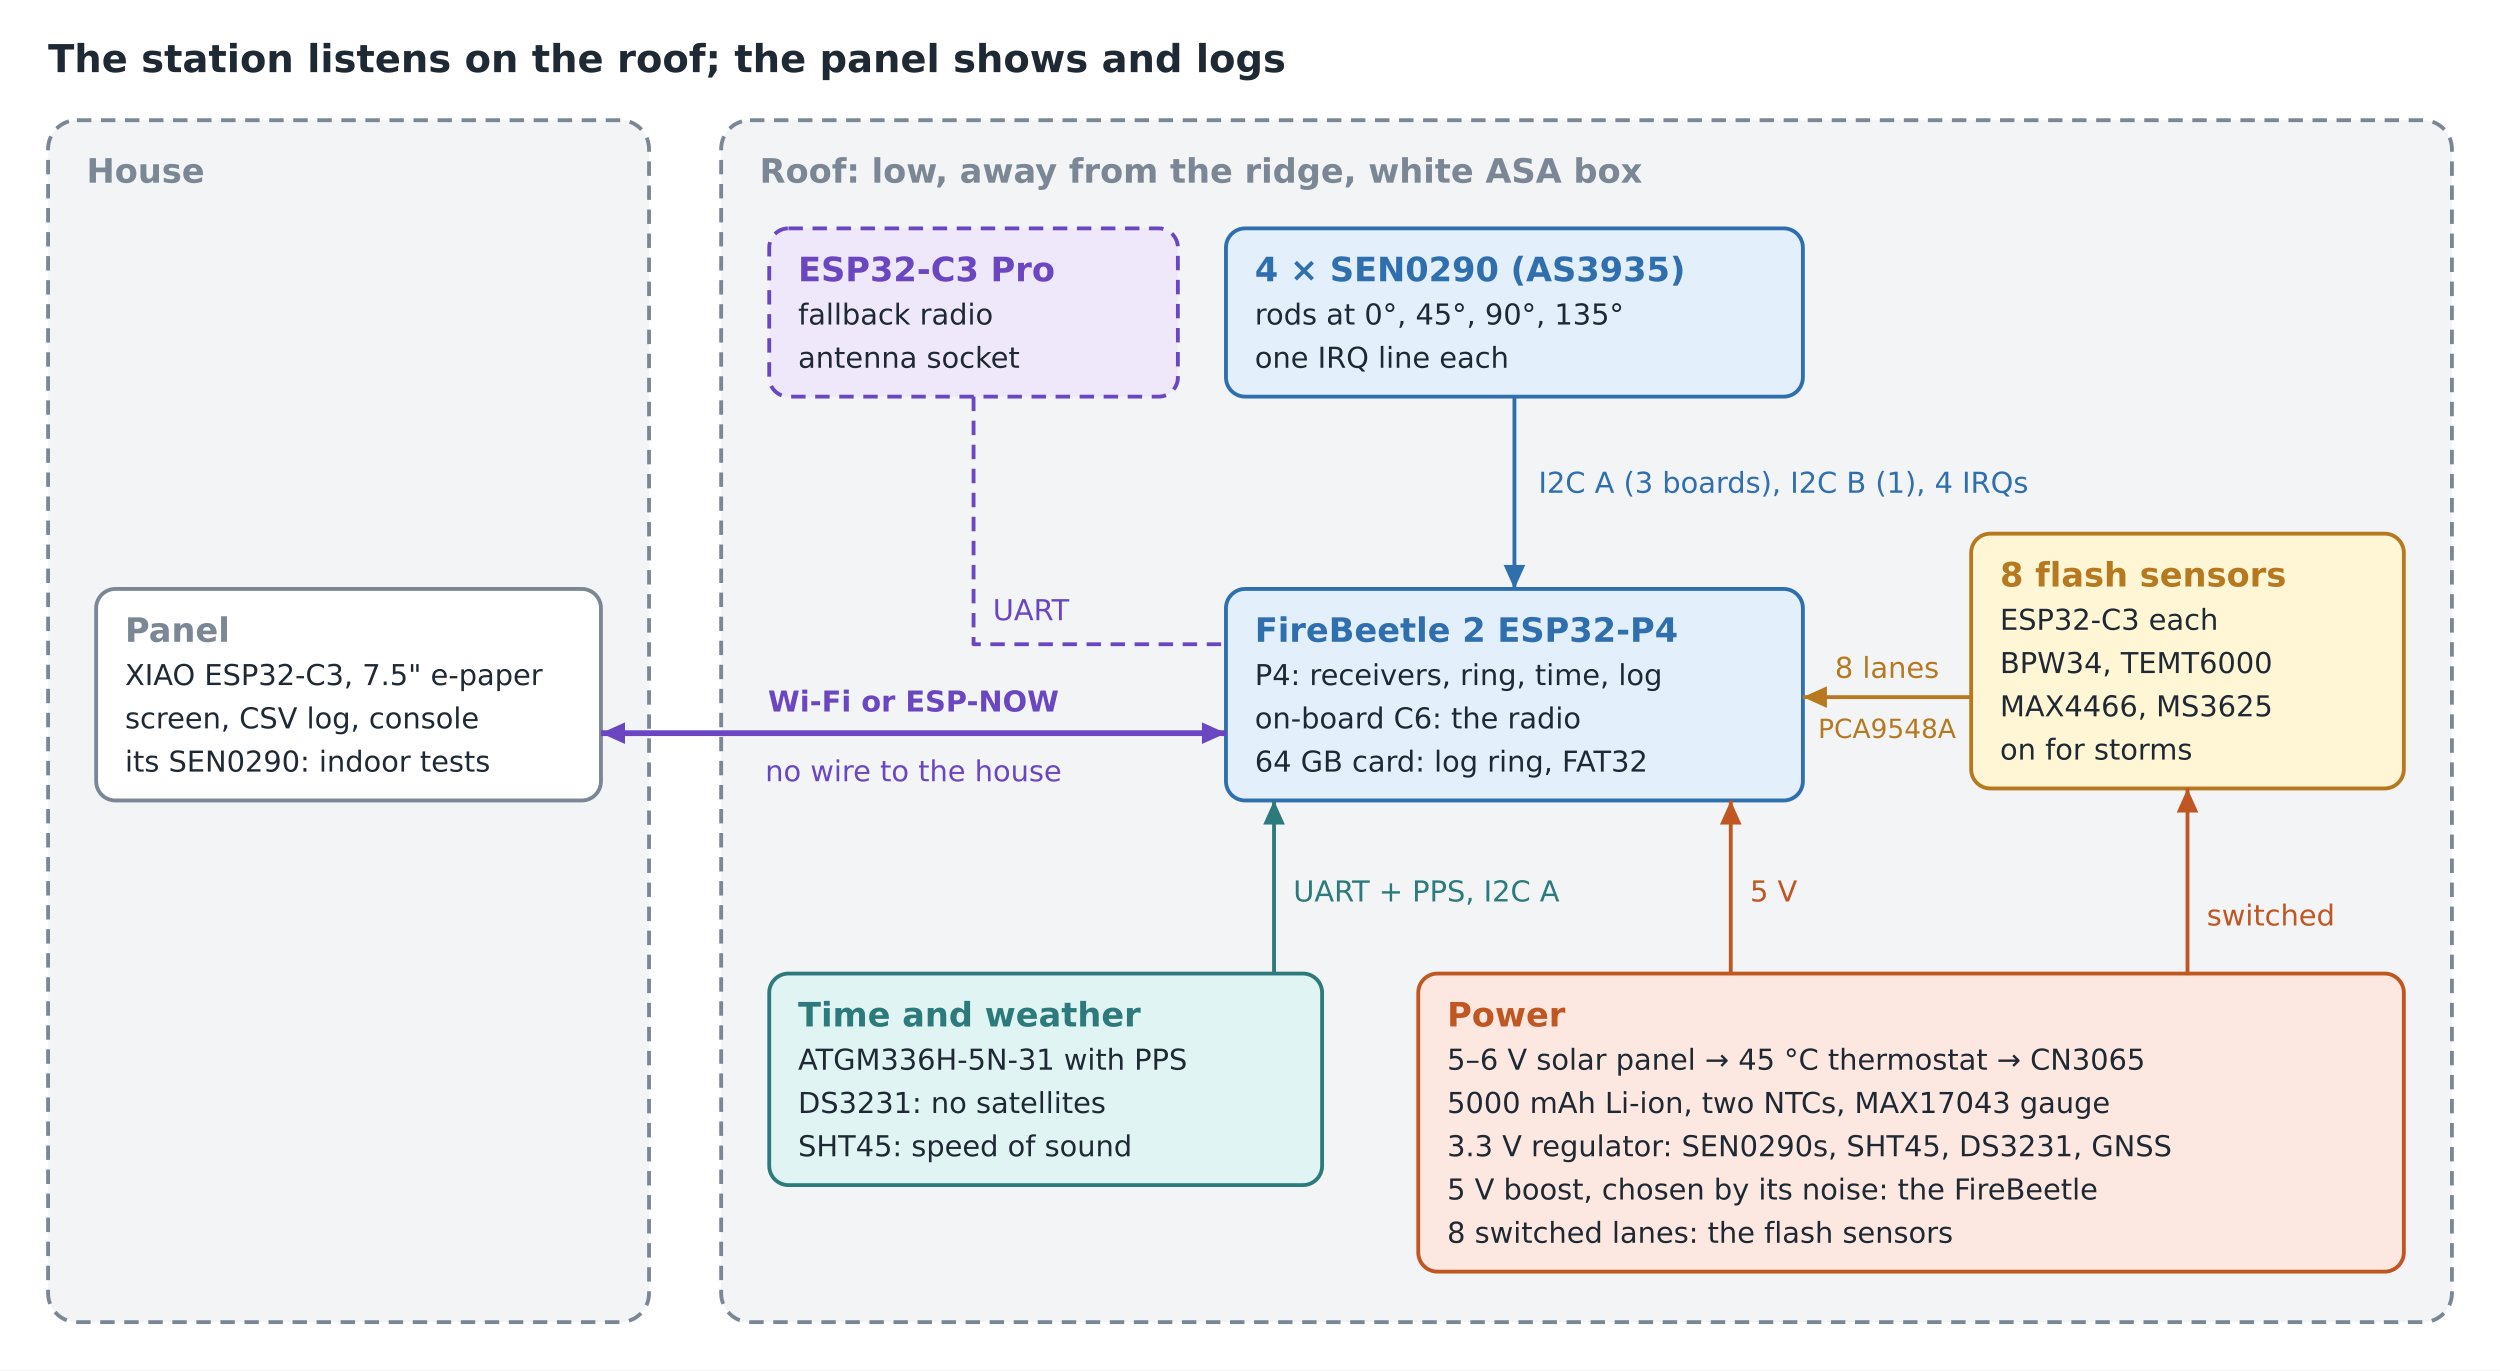
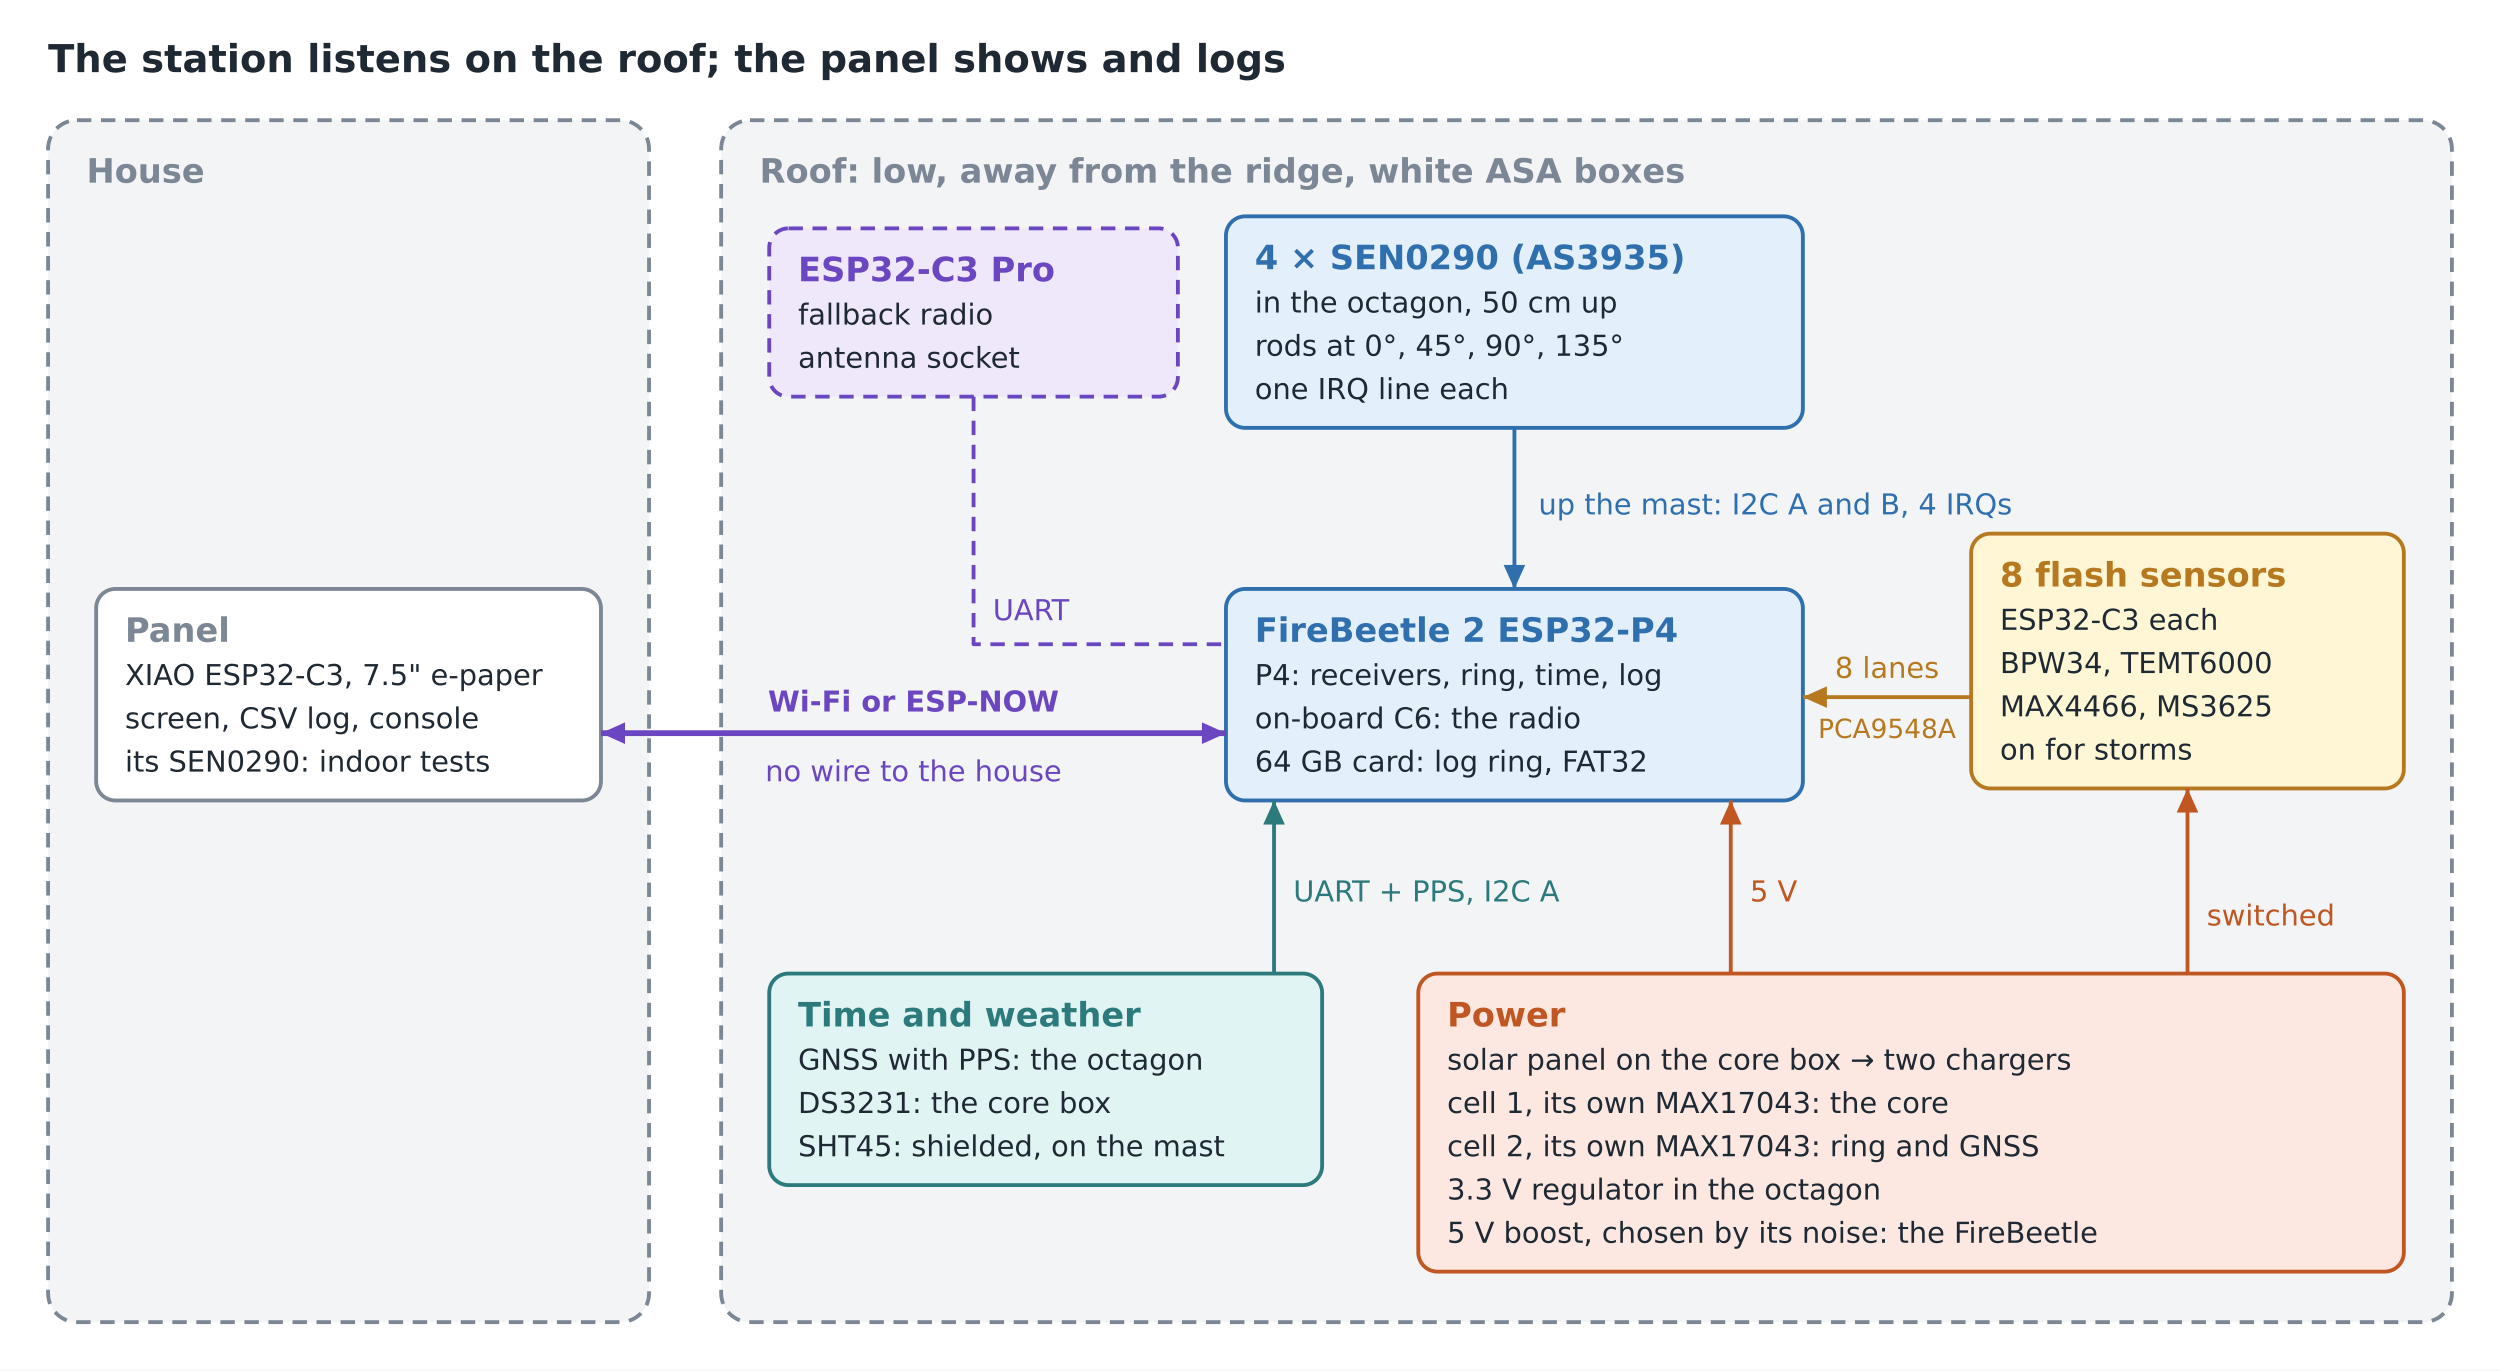
<svg xmlns="http://www.w3.org/2000/svg" width="1040" height="570" viewBox="0 0 1040 570" font-family="DejaVu Sans, Verdana, sans-serif">
  <rect width="1040" height="570" fill="#ffffff" />
  <text x="20.0" y="30.0" font-size="16" font-weight="bold" text-anchor="start" fill="#1f2933">The station listens on the roof; the panel shows and logs</text>
  <rect x="20.0" y="50.0" width="250.0" height="500.0" rx="12" fill="#f2f4f6" stroke="#7b8794" stroke-width="1.6" stroke-dasharray="6 4" />
  <text x="36.0" y="76.0" font-size="14" font-weight="bold" text-anchor="start" fill="#7b8794">House</text>
  <rect x="40.0" y="245.0" width="210.0" height="88.0" rx="8" fill="#ffffff" stroke="#7b8794" stroke-width="1.6" />
  <text x="52.0" y="267.0" font-size="14" font-weight="bold" text-anchor="start" fill="#7b8794">Panel</text>
  <text x="52.0" y="285.0" font-size="12" text-anchor="start" fill="#1f2933">XIAO ESP32-C3, 7.5" e-paper</text>
  <text x="52.0" y="303.0" font-size="12" text-anchor="start" fill="#1f2933">screen, CSV log, console</text>
  <text x="52.0" y="321.0" font-size="12" text-anchor="start" fill="#1f2933">its SEN0290: indoor tests</text>
  <rect x="300.0" y="50.0" width="720.0" height="500.0" rx="12" fill="#f2f4f6" stroke="#7b8794" stroke-width="1.6" stroke-dasharray="6 4" />
-   <text x="316.0" y="76.0" font-size="14" font-weight="bold" text-anchor="start" fill="#7b8794">Roof: low, away from the ridge, white ASA box</text>
+   <text x="316.0" y="76.0" font-size="14" font-weight="bold" text-anchor="start" fill="#7b8794">Roof: low, away from the ridge, white ASA boxes</text>
  <rect x="320.0" y="95.0" width="170.0" height="70.0" rx="8" fill="#efe7fa" stroke="#6b46c1" stroke-width="1.6" stroke-dasharray="6 4" />
  <text x="332.0" y="117.0" font-size="14" font-weight="bold" text-anchor="start" fill="#6b46c1">ESP32-C3 Pro</text>
  <text x="332.0" y="135.0" font-size="12" text-anchor="start" fill="#1f2933">fallback radio</text>
  <text x="332.0" y="153.0" font-size="12" text-anchor="start" fill="#1f2933">antenna socket</text>
-   <rect x="510.0" y="95.0" width="240.0" height="70.0" rx="8" fill="#e3f0fb" stroke="#2f6fae" stroke-width="1.6" />
-   <text x="522.0" y="117.0" font-size="14" font-weight="bold" text-anchor="start" fill="#2f6fae">4 × SEN0290 (AS3935)</text>
-   <text x="522.0" y="135.0" font-size="12" text-anchor="start" fill="#1f2933">rods at 0°, 45°, 90°, 135°</text>
-   <text x="522.0" y="153.0" font-size="12" text-anchor="start" fill="#1f2933">one IRQ line each</text>
+   <rect x="510.0" y="90.0" width="240.0" height="88.0" rx="8" fill="#e3f0fb" stroke="#2f6fae" stroke-width="1.6" />
+   <text x="522.0" y="112.0" font-size="14" font-weight="bold" text-anchor="start" fill="#2f6fae">4 × SEN0290 (AS3935)</text>
+   <text x="522.0" y="130.0" font-size="12" text-anchor="start" fill="#1f2933">in the octagon, 50 cm up</text>
+   <text x="522.0" y="148.0" font-size="12" text-anchor="start" fill="#1f2933">rods at 0°, 45°, 90°, 135°</text>
+   <text x="522.0" y="166.0" font-size="12" text-anchor="start" fill="#1f2933">one IRQ line each</text>
  <rect x="510.0" y="245.0" width="240.0" height="88.0" rx="8" fill="#e3f0fb" stroke="#2f6fae" stroke-width="1.6" />
  <text x="522.0" y="267.0" font-size="14" font-weight="bold" text-anchor="start" fill="#2f6fae">FireBeetle 2 ESP32-P4</text>
  <text x="522.0" y="285.0" font-size="12" text-anchor="start" fill="#1f2933">P4: receivers, ring, time, log</text>
  <text x="522.0" y="303.0" font-size="12" text-anchor="start" fill="#1f2933">on-board C6: the radio</text>
  <text x="522.0" y="321.0" font-size="12" text-anchor="start" fill="#1f2933">64 GB card: log ring, FAT32</text>
  <rect x="820.0" y="222.0" width="180.0" height="106.0" rx="8" fill="#fff6d6" stroke="#b7791f" stroke-width="1.6" />
  <text x="832.0" y="244.0" font-size="14" font-weight="bold" text-anchor="start" fill="#b7791f">8 flash sensors</text>
  <text x="832.0" y="262.0" font-size="12" text-anchor="start" fill="#1f2933">ESP32-C3 each</text>
  <text x="832.0" y="280.0" font-size="12" text-anchor="start" fill="#1f2933">BPW34, TEMT6000</text>
  <text x="832.0" y="298.0" font-size="12" text-anchor="start" fill="#1f2933">MAX4466, MS3625</text>
  <text x="832.0" y="316.0" font-size="12" text-anchor="start" fill="#1f2933">on for storms</text>
  <rect x="320.0" y="405.0" width="230.0" height="88.0" rx="8" fill="#e0f4f4" stroke="#2c7a7b" stroke-width="1.6" />
  <text x="332.0" y="427.0" font-size="14" font-weight="bold" text-anchor="start" fill="#2c7a7b">Time and weather</text>
-   <text x="332.0" y="445.0" font-size="12" text-anchor="start" fill="#1f2933">ATGM336H-5N-31 with PPS</text>
-   <text x="332.0" y="463.0" font-size="12" text-anchor="start" fill="#1f2933">DS3231: no satellites</text>
-   <text x="332.0" y="481.0" font-size="12" text-anchor="start" fill="#1f2933">SHT45: speed of sound</text>
+   <text x="332.0" y="445.0" font-size="12" text-anchor="start" fill="#1f2933">GNSS with PPS: the octagon</text>
+   <text x="332.0" y="463.0" font-size="12" text-anchor="start" fill="#1f2933">DS3231: the core box</text>
+   <text x="332.0" y="481.0" font-size="12" text-anchor="start" fill="#1f2933">SHT45: shielded, on the mast</text>
  <rect x="590.0" y="405.0" width="410.0" height="124.0" rx="8" fill="#fde8e1" stroke="#c05621" stroke-width="1.6" />
  <text x="602.0" y="427.0" font-size="14" font-weight="bold" text-anchor="start" fill="#c05621">Power</text>
-   <text x="602.0" y="445.0" font-size="12" text-anchor="start" fill="#1f2933">5–6 V solar panel → 45 °C thermostat → CN3065</text>
-   <text x="602.0" y="463.0" font-size="12" text-anchor="start" fill="#1f2933">5000 mAh Li-ion, two NTCs, MAX17043 gauge</text>
-   <text x="602.0" y="481.0" font-size="12" text-anchor="start" fill="#1f2933">3.3 V regulator: SEN0290s, SHT45, DS3231, GNSS</text>
-   <text x="602.0" y="499.0" font-size="12" text-anchor="start" fill="#1f2933">5 V boost, chosen by its noise: the FireBeetle</text>
-   <text x="602.0" y="517.0" font-size="12" text-anchor="start" fill="#1f2933">8 switched lanes: the flash sensors</text>
-   <polyline points="630.0,165.0 630.0,245.0" fill="none" stroke="#2f6fae" stroke-width="1.6" stroke-linejoin="round" />
+   <text x="602.0" y="445.0" font-size="12" text-anchor="start" fill="#1f2933">solar panel on the core box → two chargers</text>
+   <text x="602.0" y="463.0" font-size="12" text-anchor="start" fill="#1f2933">cell 1, its own MAX17043: the core</text>
+   <text x="602.0" y="481.0" font-size="12" text-anchor="start" fill="#1f2933">cell 2, its own MAX17043: ring and GNSS</text>
+   <text x="602.0" y="499.0" font-size="12" text-anchor="start" fill="#1f2933">3.3 V regulator in the octagon</text>
+   <text x="602.0" y="517.0" font-size="12" text-anchor="start" fill="#1f2933">5 V boost, chosen by its noise: the FireBeetle</text>
+   <polyline points="630.0,178.0 630.0,245.0" fill="none" stroke="#2f6fae" stroke-width="1.6" stroke-linejoin="round" />
  <polygon points="630.0,245.0 634.5,235.0 625.5,235.0" fill="#2f6fae" />
-   <text x="640.0" y="205.0" font-size="12" text-anchor="start" fill="#2f6fae">I2C A (3 boards), I2C B (1), 4 IRQs</text>
+   <text x="640.0" y="214.0" font-size="12" text-anchor="start" fill="#2f6fae">up the mast: I2C A and B, 4 IRQs</text>
  <polyline points="405.0,165.0 405.0,268.0 510.0,268.0" fill="none" stroke="#6b46c1" stroke-width="1.6" stroke-linejoin="round" stroke-dasharray="6 4" />
  <text x="413.0" y="258.0" font-size="12" text-anchor="start" fill="#6b46c1">UART</text>
  <polyline points="250.0,305.0 510.0,305.0" fill="none" stroke="#6b46c1" stroke-width="2.4" stroke-linejoin="round" />
  <polygon points="510.0,305.0 500.0,300.5 500.0,309.5" fill="#6b46c1" />
  <polygon points="250.0,305.0 260.0,309.5 260.0,300.5" fill="#6b46c1" />
  <text x="380.0" y="296.0" font-size="12" font-weight="bold" text-anchor="middle" fill="#6b46c1">Wi-Fi or ESP-NOW</text>
  <text x="380.0" y="325.0" font-size="12" text-anchor="middle" fill="#6b46c1">no wire to the house</text>
  <polyline points="820.0,290.0 750.0,290.0" fill="none" stroke="#b7791f" stroke-width="1.6" stroke-linejoin="round" />
  <polygon points="750.0,290.0 760.0,294.5 760.0,285.5" fill="#b7791f" />
  <text x="785.0" y="282.0" font-size="12" text-anchor="middle" fill="#b7791f">8 lanes</text>
  <text x="785.0" y="307.0" font-size="11" text-anchor="middle" fill="#b7791f">PCA9548A</text>
  <polyline points="530.0,405.0 530.0,333.0" fill="none" stroke="#2c7a7b" stroke-width="1.6" stroke-linejoin="round" />
  <polygon points="530.0,333.0 525.5,343.0 534.5,343.0" fill="#2c7a7b" />
  <text x="538.0" y="375.0" font-size="12" text-anchor="start" fill="#2c7a7b">UART + PPS, I2C A</text>
  <polyline points="720.0,405.0 720.0,333.0" fill="none" stroke="#c05621" stroke-width="1.6" stroke-linejoin="round" />
  <polygon points="720.0,333.0 715.5,343.0 724.5,343.0" fill="#c05621" />
  <text x="728.0" y="375.0" font-size="12" text-anchor="start" fill="#c05621">5 V</text>
  <polyline points="910.0,405.0 910.0,328.0" fill="none" stroke="#c05621" stroke-width="1.6" stroke-linejoin="round" />
  <polygon points="910.0,328.0 905.5,338.0 914.5,338.0" fill="#c05621" />
  <text x="918.0" y="385.0" font-size="12" text-anchor="start" fill="#c05621">switched</text>
</svg>
